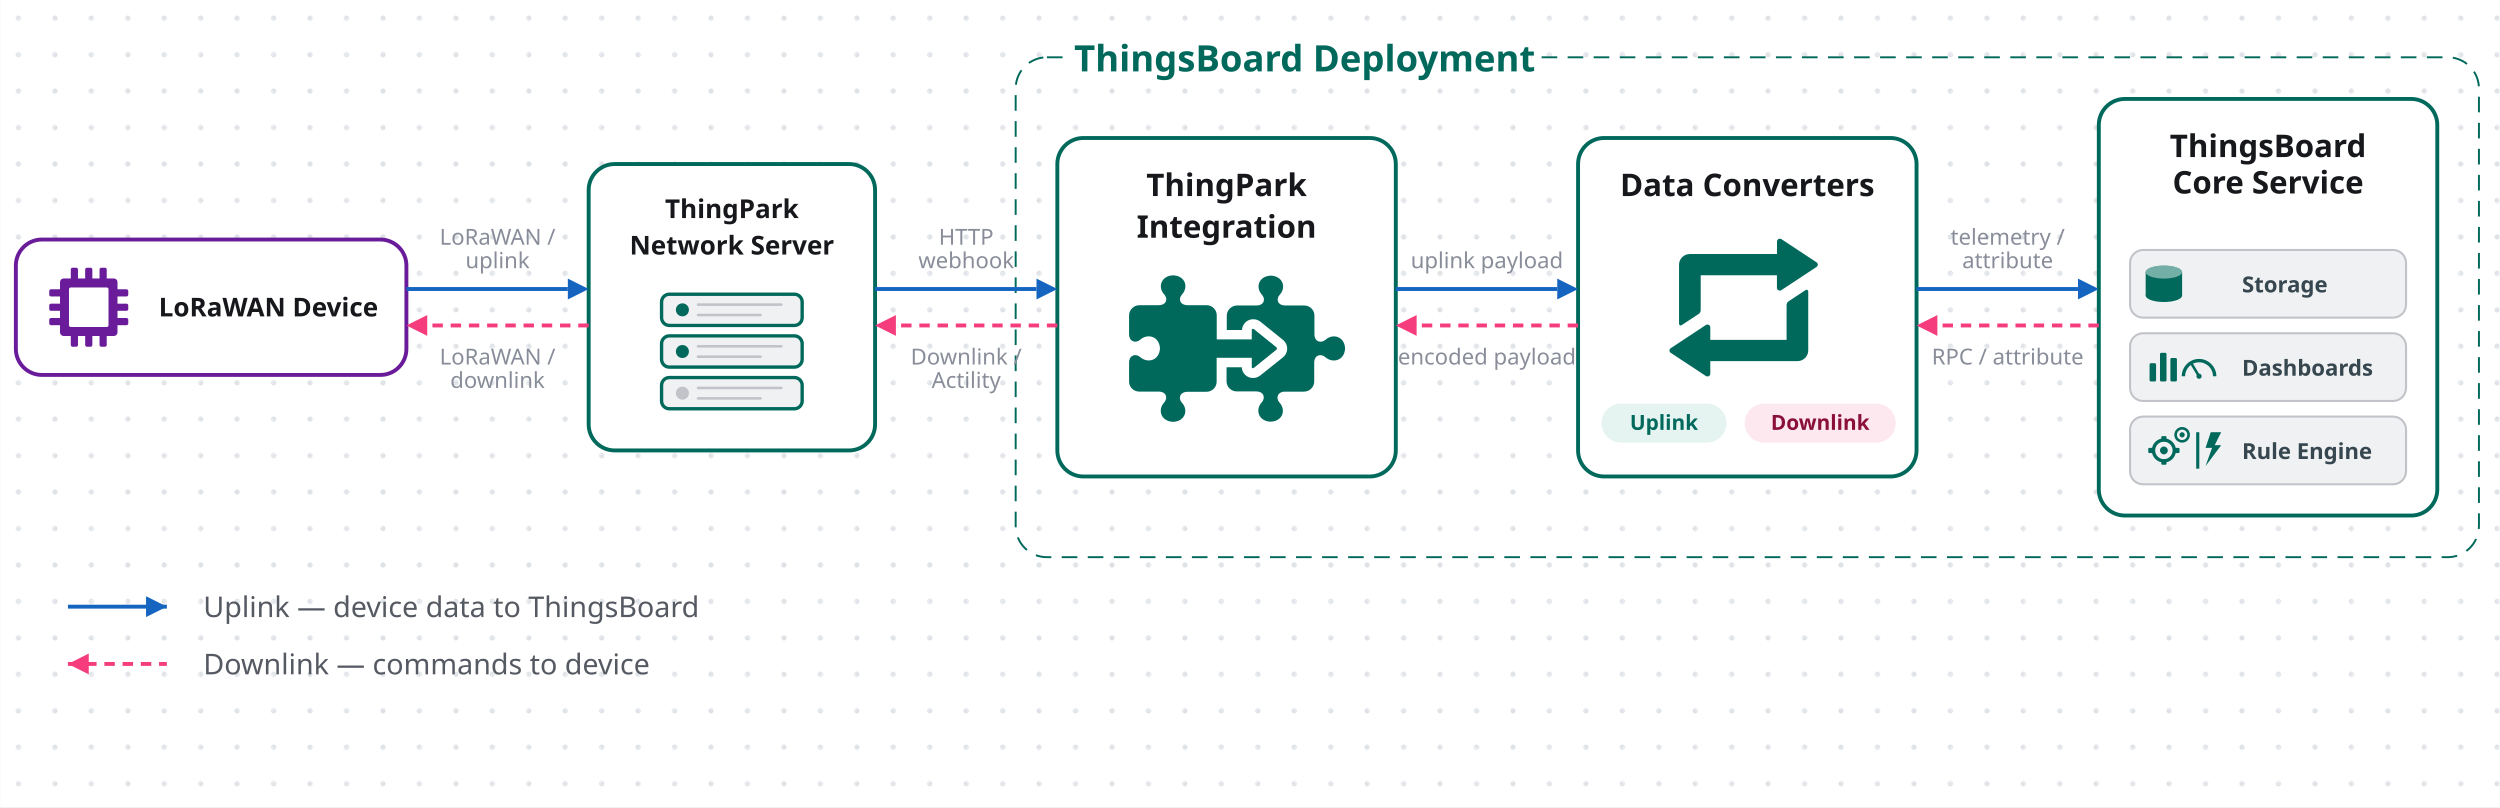
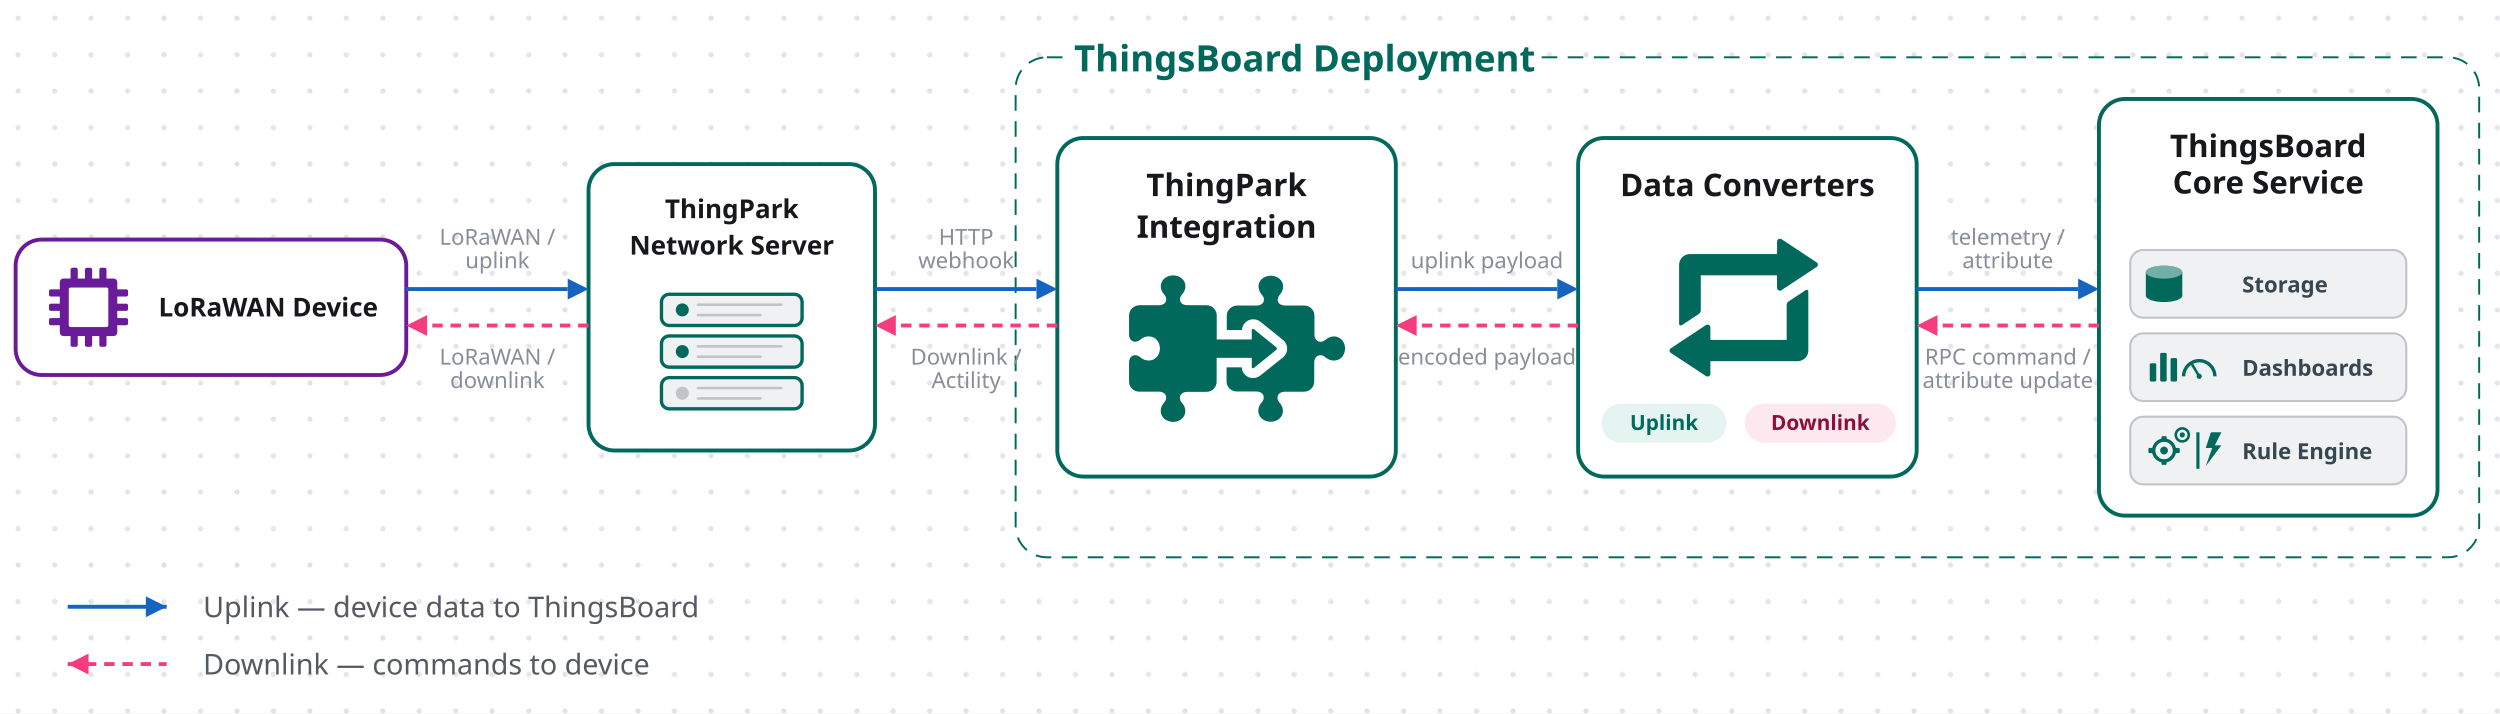
- <svg xmlns="http://www.w3.org/2000/svg" viewBox="0 0 960 310" width="1400" height="452">
+ <svg xmlns="http://www.w3.org/2000/svg" viewBox="0 0 1400 399.58" width="1400" height="399.58">
  <defs>
    <pattern id="dots" x="0" y="0" width="14" height="14" patternUnits="userSpaceOnUse">
      <circle cx="7" cy="7" r="1" fill="#dde0e4" />
    </pattern>
    <clipPath id="clip0">
-       <path fill="#fff" d="M0 0h960v310H0z" />
+       <path fill="#fff" d="M0 0h1400v399.58H0z" />
    </clipPath>
  </defs>
  <g clip-path="url(#clip0)">
-     <path fill="#fff" d="M0 0h960v310H0z" />
-     <rect width="960" height="310" fill="url(#dots)" />
-     <g transform="translate(0,33)">
-       <rect x="390" y="-11" width="562" height="192" rx="12" fill="none" stroke="#00695c" stroke-width="0.75" stroke-dasharray="6,4" />
-       <rect x="410" y="-18" width="178" height="14" fill="#fff" />
-       <text x="501" y="-11" text-anchor="middle" font-family="system-ui,sans-serif" font-size="14" fill="#00695c" font-weight="600" dominant-baseline="central" textLength="174" lengthAdjust="spacing">ThingsBoard Deployment</text>
-       <rect x="6" y="59" width="150" height="52" rx="10" fill="#fff" stroke="#6a1b9a" stroke-width="1.5" />
-       <g transform="translate(13.3,64.3) scale(0.69)" fill="#6a1b9a">
-         <rect x="14" y="14" width="32" height="32" rx="2" fill="#6a1b9a" />
-         <rect x="19" y="19" width="22" height="22" rx="1" fill="#fff" />
-         <rect x="20" y="8" width="4" height="7" rx="1" />
-         <rect x="28" y="8" width="4" height="7" rx="1" />
-         <rect x="36" y="8" width="4" height="7" rx="1" />
-         <rect x="20" y="45" width="4" height="7" rx="1" />
-         <rect x="28" y="45" width="4" height="7" rx="1" />
-         <rect x="36" y="45" width="4" height="7" rx="1" />
-         <rect x="8" y="20" width="7" height="4" rx="1" />
-         <rect x="8" y="28" width="7" height="4" rx="1" />
-         <rect x="8" y="36" width="7" height="4" rx="1" />
-         <rect x="45" y="20" width="7" height="4" rx="1" />
-         <rect x="45" y="28" width="7" height="4" rx="1" />
-         <rect x="45" y="36" width="7" height="4" rx="1" />
+     <g transform="scale(1.458333)">
+       <path fill="#fff" d="M0 0h960v274H0z" />
+       <rect width="960" height="274" fill="url(#dots)" />
+       <g transform="translate(0,33)">
+         <rect x="390" y="-11" width="562" height="192" rx="12" fill="none" stroke="#00695c" stroke-width="0.75" stroke-dasharray="6,4" />
+         <rect x="410" y="-18" width="178" height="14" fill="#fff" />
+         <text x="501" y="-11" text-anchor="middle" font-family="system-ui,sans-serif" font-size="14" fill="#00695c" font-weight="600" dominant-baseline="central" textLength="174" lengthAdjust="spacing">ThingsBoard Deployment</text>
+         <rect x="6" y="59" width="150" height="52" rx="10" fill="#fff" stroke="#6a1b9a" stroke-width="1.5" />
+         <g transform="translate(13.3,64.3) scale(0.69)" fill="#6a1b9a">
+           <rect x="14" y="14" width="32" height="32" rx="2" fill="#6a1b9a" />
+           <rect x="19" y="19" width="22" height="22" rx="1" fill="#fff" />
+           <rect x="20" y="8" width="4" height="7" rx="1" />
+           <rect x="28" y="8" width="4" height="7" rx="1" />
+           <rect x="36" y="8" width="4" height="7" rx="1" />
+           <rect x="20" y="45" width="4" height="7" rx="1" />
+           <rect x="28" y="45" width="4" height="7" rx="1" />
+           <rect x="36" y="45" width="4" height="7" rx="1" />
+           <rect x="8" y="20" width="7" height="4" rx="1" />
+           <rect x="8" y="28" width="7" height="4" rx="1" />
+           <rect x="8" y="36" width="7" height="4" rx="1" />
+           <rect x="45" y="20" width="7" height="4" rx="1" />
+           <rect x="45" y="28" width="7" height="4" rx="1" />
+           <rect x="45" y="36" width="7" height="4" rx="1" />
+         </g>
+         <text x="103" y="85" text-anchor="middle" font-family="system-ui,sans-serif" font-size="10" fill="#17181c" font-weight="600" dominant-baseline="middle">LoRaWAN Device</text>
+         <rect x="226" y="30" width="110" height="110" rx="10" fill="#fff" stroke="#00695c" stroke-width="1.5" />
+         <text x="281" y="43" text-anchor="middle" font-size="10" font-family="system-ui,sans-serif" fill="#17181c" font-weight="600" dominant-baseline="hanging">ThingPark</text>
+         <text x="281" y="57" text-anchor="middle" font-size="10" font-family="system-ui,sans-serif" fill="#17181c" font-weight="600" dominant-baseline="hanging">Network Server</text>
+         <g fill="none" stroke="#00695c" stroke-width="1.3" stroke-linecap="round">
+           <rect x="254" y="80" width="54" height="12" rx="3" fill="#f0f1f3" stroke="#00695c" />
+           <circle cx="262" cy="86" r="2.5" fill="#00695c" stroke="none" />
+           <line x1="268" y1="84" x2="300" y2="84" stroke="#c1c3c8" stroke-width="1" />
+           <line x1="268" y1="88" x2="292" y2="88" stroke="#c1c3c8" stroke-width="1" />
+           <rect x="254" y="96" width="54" height="12" rx="3" fill="#f0f1f3" stroke="#00695c" />
+           <circle cx="262" cy="102" r="2.5" fill="#00695c" stroke="none" />
+           <line x1="268" y1="100" x2="300" y2="100" stroke="#c1c3c8" stroke-width="1" />
+           <line x1="268" y1="104" x2="292" y2="104" stroke="#c1c3c8" stroke-width="1" />
+           <rect x="254" y="112" width="54" height="12" rx="3" fill="#f0f1f3" stroke="#00695c" />
+           <circle cx="262" cy="118" r="2.5" fill="#c1c3c8" stroke="none" />
+           <line x1="268" y1="116" x2="300" y2="116" stroke="#c1c3c8" stroke-width="1" />
+           <line x1="268" y1="120" x2="292" y2="120" stroke="#c1c3c8" stroke-width="1" />
+         </g>
+         <rect x="406" y="20" width="130" height="130" rx="10" fill="#fff" stroke="#00695c" stroke-width="1.5" />
+         <text x="471" y="33" text-anchor="middle" font-size="12" font-family="system-ui,sans-serif" fill="#17181c" font-weight="600" dominant-baseline="hanging">ThingPark</text>
+         <text x="471" y="49" text-anchor="middle" font-size="12" font-family="system-ui,sans-serif" fill="#17181c" font-weight="600" dominant-baseline="hanging">Integration</text>
+         <g transform="matrix(-0.16987,0,0,-0.166552,516.5201,141.5578)" fill="#00695c">
+           <path d="m 465.3,145.05 h -43.5 c -17.7,0 -21.8,-14.7 -12.6,-25.3 15.2,-17.2 7.1,-43 -20.2,-44.5 -27.3,1 -35.4,27.3 -20.2,44 9.1,10.1 5.1,25.3 -12.6,25.3 h -42.5 c -12.6,0 -23.3,10.1 -23.3,23.3 v 55.1 h -1 -78.4 v -21.8 c 0,-2 -2.5,-3 -4.6,-1.5 l -51.1,42 c -1.5,1.5 -1.5,4 0,5.6 l 51.1,42 c 2,1.5 4.6,0 4.6,-2 v -21.8 h 78.2 1 v 55.6 c 0,12.6 10.1,23.3 23.3,23.3 H 356 c 17.7,0 21.8,14.7 12.6,24.8 -15.2,17.2 -7.1,43 20.2,44 27.3,-1 35.4,-27.3 20.2,-44 -9.1,-10.1 -5.1,-24.8 12.6,-24.8 h 43 c 13.2,0 23.8,-10.6 23.8,-23.8 v -43.6 c -0.5,-17.2 -15.2,-21.2 -25.3,-12.1 -17.2,15.2 -43.5,7.1 -44.5,-20.2 1,-27.3 27.3,-35.4 44.5,-20.2 10.1,9.1 24.8,5.1 25.3,-12.1 v -44 c 0.1,-12.7 -10,-23.3 -23.1,-23.3 z" />
+           <path d="m 244.7,145.45 h -43.5 c -17.7,0 -21.8,-15.2 -12.6,-25.3 15.2,-17.2 7.1,-43.5 -20.2,-44.5 -27.3,1 -35.4,26.8 -20.2,44 9.1,10.1 5.1,25.3 -12.6,25.3 H 93.1 c -13.2,0 -23.3,10.6 -23.3,23.3 v 43.5 c 0,17.7 -15.2,21.8 -25.3,12.6 -17.2,-15.2 -43.5,-7.1 -44.5,20.2 1,27.3 27.3,35.4 44,20.2 10.1,-9.1 25.3,-5.1 25.3,12.6 v 43 c 0,13.2 10.6,23.3 23.3,23.3 h 42.5 c 17.7,0 21.8,14.7 12.6,24.8 -15.2,16.7 -7.1,43 20.2,44 27.3,-1 35.4,-26.8 20.2,-44 -9.1,-10.1 -5.1,-24.8 12.6,-24.8 h 43 c 13.2,0 23.8,-10.6 23.8,-23.8 v -32.7 h -34.4 c -0.5,13.7 -11.7,24.8 -25.3,24.8 -6.1,0 -11.6,-2 -16.2,-5.6 l -51.1,-42 c -6.1,-5.1 -9.6,-12.1 -9.6,-20.2 0,-8.1 3.5,-15.2 9.6,-20.2 l 51.6,-42 c 4.6,-3.5 10.1,-5.6 16.2,-5.6 13.7,0 24.8,11.1 25.3,24.8 H 268 v -32.4 c 0,-13.2 -10.6,-23.3 -23.3,-23.3 z" />
+         </g>
+         <rect x="606" y="20" width="130" height="130" rx="10" fill="#fff" stroke="#00695c" stroke-width="1.5" />
+         <text x="671" y="33" text-anchor="middle" font-size="12" font-family="system-ui,sans-serif" fill="#17181c" font-weight="600" dominant-baseline="hanging">Data Converters</text>
+         <g transform="matrix(0.217828,0,0,0.213574,616.2844,53.1842)" fill="#00695c">
+           <path d="m 373.23,68.177 -61.8,-41.6 c -3.4,-2.3 -7.9,0.1 -7.9,4.2 v 22.5 h -153.6 c -10.6,0 -19.1,8.6 -19.1,19.1 v 106.5 c 0,2.3 2.6,3.7 4.5,2.4 l 30,-20.2 c 2.3,-1.5 3.7,-4.1 3.7,-6.9 v -62.7 h 134.4 v 22.5 c 0,4.1 4.5,6.5 7.9,4.2 l 61.8,-41.6 c 3.1,-2 3.1,-6.4 0.1,-8.4 z" />
+           <path d="m 354.13,117.98 -30,20.2 c -2.3,1.5 -3.7,4.1 -3.7,6.9 v 62.6 h -134.5 v -22.5 c 0,-4.1 -4.5,-6.5 -7.9,-4.2 l -61.8,41.6 c -3,2 -3,6.4 0,8.4 l 61.8,41.6 c 3.4,2.3 7.9,-0.1 7.9,-4.2 v -22.5 h 153.5 c 10.6,0.1 19.2,-8.5 19.2,-19.1 v -106.4 c 0,-2.3 -2.6,-3.7 -4.5,-2.4 z" />
+         </g>
+         <rect x="615" y="122" width="48" height="15" rx="7.5" fill="#e6f4f1" />
+         <text x="639" y="129" text-anchor="middle" font-size="8" font-family="system-ui,sans-serif" fill="#00695c" font-weight="700" dominant-baseline="central">Uplink</text>
+         <rect x="670" y="122" width="58" height="15" rx="7.5" fill="#fde8ef" />
+         <text x="699" y="129" text-anchor="middle" font-size="8" font-family="system-ui,sans-serif" fill="#8a0f3a" font-weight="700" dominant-baseline="central">Downlink</text>
+         <rect x="806" y="5" width="130" height="160" rx="10" fill="#fff" stroke="#00695c" stroke-width="1.5" />
+         <text x="871" y="18" text-anchor="middle" font-size="12" font-family="system-ui,sans-serif" fill="#17181c" font-weight="600" dominant-baseline="hanging">ThingsBoard</text>
+         <text x="871" y="32" text-anchor="middle" font-size="12" font-family="system-ui,sans-serif" fill="#17181c" font-weight="600" dominant-baseline="hanging">Core Service</text>
+         <g transform="translate(117,5)">
+           <rect x="701" y="58" width="106" height="26" rx="5" fill="#f0f1f3" stroke="#c1c3c8" stroke-width=".8" />
+           <g fill="#00695c" transform="translate(45,1.5)">
+             <ellipse cx="669" cy="65" rx="7" ry="2.5" fill="#00695c" />
+             <rect x="662" y="65" width="14" height="9" fill="#00695c" />
+             <ellipse cx="669" cy="74" rx="7" ry="2.5" fill="#00695c" />
+             <ellipse cx="669" cy="65" rx="7" ry="2.5" fill="#e6f4f1" opacity=".5" />
+           </g>
+           <text x="744" y="71" text-anchor="start" font-family="system-ui,sans-serif" font-size="8.5" fill="#37474f" font-weight="600" dominant-baseline="central">Storage</text>
+           <rect x="701" y="90" width="106" height="26" rx="5" fill="#f0f1f3" stroke="#c1c3c8" stroke-width=".8" />
+           <g fill="#00695c" transform="translate(47.5,2.5)">
+             <rect x="661" y="99" width="2.5" height="7" rx=".5" />
+             <rect x="665" y="95" width="2.5" height="11" rx=".5" />
+             <rect x="669" y="97" width="2.5" height="9" rx=".5" />
+             <path d="M674,104 a6,6 0 0,1 12,0" fill="none" stroke="#00695c" stroke-width="1.3" />
+             <line x1="680" y1="104" x2="677" y2="99" stroke="#00695c" stroke-width="1" stroke-linecap="round" />
+             <circle cx="680" cy="104" r="1" fill="#00695c" />
+           </g>
+           <text x="744" y="103" text-anchor="start" font-family="system-ui,sans-serif" font-size="8.5" fill="#37474f" font-weight="600" dominant-baseline="central">Dashboards</text>
+           <rect x="701" y="122" width="106" height="26" rx="5" fill="#f0f1f3" stroke="#c1c3c8" stroke-width=".8" />
+           <g fill="#00695c" transform="translate(49,0)">
+             <circle cx="665" cy="135" r="4" fill="none" stroke="#00695c" stroke-width="1.3" />
+             <circle cx="665" cy="135" r="1.5" fill="#00695c" />
+             <rect x="664" y="129.5" width="2" height="2" rx=".4" />
+             <rect x="664" y="138.5" width="2" height="2" rx=".4" />
+             <rect x="659" y="134" width="2" height="2" rx=".4" />
+             <rect x="669" y="134" width="2" height="2" rx=".4" />
+             <circle cx="672" cy="129" r="2.5" fill="none" stroke="#00695c" stroke-width="1" />
+             <circle cx="672" cy="129" r="1" fill="#00695c" />
+             <line x1="678" y1="128" x2="678" y2="142" stroke="#00695c" stroke-width="1.2" />
+             <polygon points="683,128 681,134 683.5,134 681,141 687,133 684.5,133 687,128" fill="#00695c" />
+           </g>
+           <text x="744" y="135" text-anchor="start" font-family="system-ui,sans-serif" font-size="8.5" fill="#37474f" font-weight="600" dominant-baseline="central">Rule Engine</text>
+         </g>
+         <line x1="156" y1="78" x2="218" y2="78" stroke="#1565c0" stroke-width="1.5" />
+         <polygon points="218,74 226,78 218,82" fill="#1565c0" />
+         <line x1="226" y1="92" x2="164" y2="92" stroke="#f53d7d" stroke-width="1.5" stroke-dasharray="4,3" />
+         <polygon points="164,88 156,92 164,96" fill="#f53d7d" />
+         <text x="191" y="61" text-anchor="middle" font-family="system-ui,sans-serif" font-size="8.5" fill="#888d99">LoRaWAN /</text>
+         <text x="191" y="70" text-anchor="middle" font-family="system-ui,sans-serif" font-size="8.5" fill="#888d99">uplink</text>
+         <text x="191" y="107" text-anchor="middle" font-family="system-ui,sans-serif" font-size="8.5" fill="#888d99">LoRaWAN /</text>
+         <text x="191" y="116" text-anchor="middle" font-family="system-ui,sans-serif" font-size="8.5" fill="#888d99">downlink</text>
+         <line x1="336" y1="78" x2="398" y2="78" stroke="#1565c0" stroke-width="1.5" />
+         <polygon points="398,74 406,78 398,82" fill="#1565c0" />
+         <line x1="406" y1="92" x2="344" y2="92" stroke="#f53d7d" stroke-width="1.5" stroke-dasharray="4,3" />
+         <polygon points="344,88 336,92 344,96" fill="#f53d7d" />
+         <text x="371" y="61" text-anchor="middle" font-family="system-ui,sans-serif" font-size="8.5" fill="#888d99">HTTP</text>
+         <text x="371" y="70" text-anchor="middle" font-family="system-ui,sans-serif" font-size="8.5" fill="#888d99">webhook</text>
+         <text x="371" y="107" text-anchor="middle" font-family="system-ui,sans-serif" font-size="8.5" fill="#888d99">Downlink /</text>
+         <text x="371" y="116" text-anchor="middle" font-family="system-ui,sans-serif" font-size="8.5" fill="#888d99">Actility</text>
+         <line x1="536" y1="78" x2="598" y2="78" stroke="#1565c0" stroke-width="1.5" />
+         <polygon points="598,74 606,78 598,82" fill="#1565c0" />
+         <line x1="606" y1="92" x2="544" y2="92" stroke="#f53d7d" stroke-width="1.5" stroke-dasharray="4,3" />
+         <polygon points="544,88 536,92 544,96" fill="#f53d7d" />
+         <text x="571" y="70" text-anchor="middle" font-family="system-ui,sans-serif" font-size="8.5" fill="#888d99">uplink payload</text>
+         <text x="571" y="107" text-anchor="middle" font-family="system-ui,sans-serif" font-size="8.5" fill="#888d99">encoded payload</text>
+         <line x1="736" y1="78" x2="798" y2="78" stroke="#1565c0" stroke-width="1.5" />
+         <polygon points="798,74 806,78 798,82" fill="#1565c0" />
+         <line x1="806" y1="92" x2="744" y2="92" stroke="#f53d7d" stroke-width="1.5" stroke-dasharray="4,3" />
+         <polygon points="744,88 736,92 744,96" fill="#f53d7d" />
+         <text x="771" y="61" text-anchor="middle" font-family="system-ui,sans-serif" font-size="8.5" fill="#888d99">telemetry /</text>
+         <text x="771" y="70" text-anchor="middle" font-family="system-ui,sans-serif" font-size="8.5" fill="#888d99">attribute</text>
+         <text x="771" y="107" text-anchor="middle" font-family="system-ui,sans-serif" font-size="8.5" fill="#888d99">RPC command /</text>
+         <text x="771" y="116" text-anchor="middle" font-family="system-ui,sans-serif" font-size="8.5" fill="#888d99">attribute update</text>
+         <line x1="26" y1="200" x2="64" y2="200" stroke="#1565c0" stroke-width="1.5" />
+         <polygon points="56,196 64,200 56,204" fill="#1565c0" />
+         <text x="78" y="204" font-size="11" font-family="system-ui,sans-serif" fill="#555962">Uplink — device data to ThingsBoard</text>
+         <line x1="26" y1="222" x2="64" y2="222" stroke="#f53d7d" stroke-width="1.5" stroke-dasharray="4,3" />
+         <polygon points="34,218 26,222 34,226" fill="#f53d7d" />
+         <text x="78" y="226" font-size="11" font-family="system-ui,sans-serif" fill="#555962">Downlink — commands to device</text>
      </g>
-       <text x="103" y="85" text-anchor="middle" font-family="system-ui,sans-serif" font-size="10" fill="#17181c" font-weight="600" dominant-baseline="middle">LoRaWAN Device</text>
-       <rect x="226" y="30" width="110" height="110" rx="10" fill="#fff" stroke="#00695c" stroke-width="1.5" />
-       <text x="281" y="43" text-anchor="middle" font-size="10" font-family="system-ui,sans-serif" fill="#17181c" font-weight="600" dominant-baseline="hanging">ThingPark</text>
-       <text x="281" y="57" text-anchor="middle" font-size="10" font-family="system-ui,sans-serif" fill="#17181c" font-weight="600" dominant-baseline="hanging">Network Server</text>
-       <g fill="none" stroke="#00695c" stroke-width="1.3" stroke-linecap="round">
-         <rect x="254" y="80" width="54" height="12" rx="3" fill="#f0f1f3" stroke="#00695c" />
-         <circle cx="262" cy="86" r="2.5" fill="#00695c" stroke="none" />
-         <line x1="268" y1="84" x2="300" y2="84" stroke="#c1c3c8" stroke-width="1" />
-         <line x1="268" y1="88" x2="292" y2="88" stroke="#c1c3c8" stroke-width="1" />
-         <rect x="254" y="96" width="54" height="12" rx="3" fill="#f0f1f3" stroke="#00695c" />
-         <circle cx="262" cy="102" r="2.5" fill="#00695c" stroke="none" />
-         <line x1="268" y1="100" x2="300" y2="100" stroke="#c1c3c8" stroke-width="1" />
-         <line x1="268" y1="104" x2="292" y2="104" stroke="#c1c3c8" stroke-width="1" />
-         <rect x="254" y="112" width="54" height="12" rx="3" fill="#f0f1f3" stroke="#00695c" />
-         <circle cx="262" cy="118" r="2.5" fill="#c1c3c8" stroke="none" />
-         <line x1="268" y1="116" x2="300" y2="116" stroke="#c1c3c8" stroke-width="1" />
-         <line x1="268" y1="120" x2="292" y2="120" stroke="#c1c3c8" stroke-width="1" />
-       </g>
-       <rect x="406" y="20" width="130" height="130" rx="10" fill="#fff" stroke="#00695c" stroke-width="1.5" />
-       <text x="471" y="33" text-anchor="middle" font-size="12" font-family="system-ui,sans-serif" fill="#17181c" font-weight="600" dominant-baseline="hanging">ThingPark</text>
-       <text x="471" y="49" text-anchor="middle" font-size="12" font-family="system-ui,sans-serif" fill="#17181c" font-weight="600" dominant-baseline="hanging">Integration</text>
-       <g transform="matrix(-0.16987,0,0,-0.166552,516.5201,141.5578)" fill="#00695c">
-         <path d="m 465.3,145.05 h -43.5 c -17.7,0 -21.8,-14.7 -12.6,-25.3 15.2,-17.2 7.1,-43 -20.2,-44.5 -27.3,1 -35.4,27.3 -20.2,44 9.1,10.1 5.1,25.3 -12.6,25.3 h -42.5 c -12.6,0 -23.3,10.1 -23.3,23.3 v 55.1 h -1 -78.4 v -21.8 c 0,-2 -2.5,-3 -4.6,-1.5 l -51.1,42 c -1.5,1.5 -1.5,4 0,5.6 l 51.1,42 c 2,1.5 4.6,0 4.6,-2 v -21.8 h 78.2 1 v 55.6 c 0,12.6 10.1,23.3 23.3,23.3 H 356 c 17.7,0 21.8,14.7 12.6,24.8 -15.2,17.2 -7.1,43 20.2,44 27.3,-1 35.4,-27.3 20.2,-44 -9.1,-10.1 -5.1,-24.8 12.6,-24.8 h 43 c 13.2,0 23.8,-10.6 23.8,-23.8 v -43.6 c -0.5,-17.2 -15.2,-21.2 -25.3,-12.1 -17.2,15.2 -43.5,7.1 -44.5,-20.2 1,-27.3 27.3,-35.4 44.5,-20.2 10.1,9.1 24.8,5.1 25.3,-12.1 v -44 c 0.1,-12.7 -10,-23.3 -23.1,-23.3 z" />
-         <path d="m 244.7,145.45 h -43.5 c -17.7,0 -21.8,-15.2 -12.6,-25.3 15.2,-17.2 7.1,-43.5 -20.2,-44.5 -27.3,1 -35.4,26.8 -20.2,44 9.1,10.1 5.1,25.3 -12.6,25.3 H 93.1 c -13.2,0 -23.3,10.6 -23.3,23.3 v 43.5 c 0,17.7 -15.2,21.8 -25.3,12.6 -17.2,-15.2 -43.5,-7.1 -44.5,20.2 1,27.3 27.3,35.4 44,20.2 10.1,-9.1 25.3,-5.1 25.3,12.6 v 43 c 0,13.2 10.6,23.3 23.3,23.3 h 42.5 c 17.7,0 21.8,14.7 12.6,24.8 -15.2,16.7 -7.1,43 20.2,44 27.3,-1 35.4,-26.8 20.2,-44 -9.1,-10.1 -5.1,-24.8 12.6,-24.8 h 43 c 13.2,0 23.8,-10.6 23.8,-23.8 v -32.7 h -34.4 c -0.5,13.7 -11.7,24.8 -25.3,24.8 -6.1,0 -11.6,-2 -16.2,-5.6 l -51.1,-42 c -6.1,-5.1 -9.6,-12.1 -9.6,-20.2 0,-8.1 3.5,-15.2 9.6,-20.2 l 51.6,-42 c 4.6,-3.5 10.1,-5.6 16.2,-5.6 13.7,0 24.8,11.1 25.3,24.8 H 268 v -32.4 c 0,-13.2 -10.6,-23.3 -23.3,-23.3 z" />
-       </g>
-       <rect x="606" y="20" width="130" height="130" rx="10" fill="#fff" stroke="#00695c" stroke-width="1.5" />
-       <text x="671" y="33" text-anchor="middle" font-size="12" font-family="system-ui,sans-serif" fill="#17181c" font-weight="600" dominant-baseline="hanging">Data Converters</text>
-       <g transform="matrix(0.217828,0,0,0.213574,616.2844,53.1842)" fill="#00695c">
-         <path d="m 373.23,68.177 -61.8,-41.6 c -3.4,-2.3 -7.9,0.1 -7.9,4.2 v 22.5 h -153.6 c -10.6,0 -19.1,8.6 -19.1,19.1 v 106.5 c 0,2.3 2.6,3.7 4.5,2.4 l 30,-20.2 c 2.3,-1.5 3.7,-4.1 3.7,-6.9 v -62.7 h 134.4 v 22.5 c 0,4.1 4.5,6.5 7.9,4.2 l 61.8,-41.6 c 3.1,-2 3.1,-6.4 0.1,-8.4 z" />
-         <path d="m 354.13,117.98 -30,20.2 c -2.3,1.5 -3.7,4.1 -3.7,6.9 v 62.6 h -134.5 v -22.5 c 0,-4.1 -4.5,-6.5 -7.9,-4.2 l -61.8,41.6 c -3,2 -3,6.4 0,8.4 l 61.8,41.6 c 3.4,2.3 7.9,-0.1 7.9,-4.2 v -22.5 h 153.5 c 10.6,0.1 19.2,-8.5 19.2,-19.1 v -106.4 c 0,-2.3 -2.6,-3.7 -4.5,-2.4 z" />
-       </g>
-       <rect x="615" y="122" width="48" height="15" rx="7.5" fill="#e6f4f1" />
-       <text x="639" y="129" text-anchor="middle" font-size="8" font-family="system-ui,sans-serif" fill="#00695c" font-weight="700" dominant-baseline="central">Uplink</text>
-       <rect x="670" y="122" width="58" height="15" rx="7.5" fill="#fde8ef" />
-       <text x="699" y="129" text-anchor="middle" font-size="8" font-family="system-ui,sans-serif" fill="#8a0f3a" font-weight="700" dominant-baseline="central">Downlink</text>
-       <rect x="806" y="5" width="130" height="160" rx="10" fill="#fff" stroke="#00695c" stroke-width="1.5" />
-       <text x="871" y="18" text-anchor="middle" font-size="12" font-family="system-ui,sans-serif" fill="#17181c" font-weight="600" dominant-baseline="hanging">ThingsBoard</text>
-       <text x="871" y="32" text-anchor="middle" font-size="12" font-family="system-ui,sans-serif" fill="#17181c" font-weight="600" dominant-baseline="hanging">Core Service</text>
-       <g transform="translate(117,5)">
-         <rect x="701" y="58" width="106" height="26" rx="5" fill="#f0f1f3" stroke="#c1c3c8" stroke-width=".8" />
-         <g fill="#00695c" transform="translate(45,1.5)">
-           <ellipse cx="669" cy="65" rx="7" ry="2.5" fill="#00695c" />
-           <rect x="662" y="65" width="14" height="9" fill="#00695c" />
-           <ellipse cx="669" cy="74" rx="7" ry="2.5" fill="#00695c" />
-           <ellipse cx="669" cy="65" rx="7" ry="2.5" fill="#e6f4f1" opacity=".5" />
-         </g>
-         <text x="744" y="71" text-anchor="start" font-family="system-ui,sans-serif" font-size="8.5" fill="#37474f" font-weight="600" dominant-baseline="central">Storage</text>
-         <rect x="701" y="90" width="106" height="26" rx="5" fill="#f0f1f3" stroke="#c1c3c8" stroke-width=".8" />
-         <g fill="#00695c" transform="translate(47.5,2.5)">
-           <rect x="661" y="99" width="2.5" height="7" rx=".5" />
-           <rect x="665" y="95" width="2.5" height="11" rx=".5" />
-           <rect x="669" y="97" width="2.5" height="9" rx=".5" />
-           <path d="M674,104 a6,6 0 0,1 12,0" fill="none" stroke="#00695c" stroke-width="1.3" />
-           <line x1="680" y1="104" x2="677" y2="99" stroke="#00695c" stroke-width="1" stroke-linecap="round" />
-           <circle cx="680" cy="104" r="1" fill="#00695c" />
-         </g>
-         <text x="744" y="103" text-anchor="start" font-family="system-ui,sans-serif" font-size="8.5" fill="#37474f" font-weight="600" dominant-baseline="central">Dashboards</text>
-         <rect x="701" y="122" width="106" height="26" rx="5" fill="#f0f1f3" stroke="#c1c3c8" stroke-width=".8" />
-         <g fill="#00695c" transform="translate(49,0)">
-           <circle cx="665" cy="135" r="4" fill="none" stroke="#00695c" stroke-width="1.3" />
-           <circle cx="665" cy="135" r="1.5" fill="#00695c" />
-           <rect x="664" y="129.5" width="2" height="2" rx=".4" />
-           <rect x="664" y="138.5" width="2" height="2" rx=".4" />
-           <rect x="659" y="134" width="2" height="2" rx=".4" />
-           <rect x="669" y="134" width="2" height="2" rx=".4" />
-           <circle cx="672" cy="129" r="2.5" fill="none" stroke="#00695c" stroke-width="1" />
-           <circle cx="672" cy="129" r="1" fill="#00695c" />
-           <line x1="678" y1="128" x2="678" y2="142" stroke="#00695c" stroke-width="1.2" />
-           <polygon points="683,128 681,134 683.5,134 681,141 687,133 684.5,133 687,128" fill="#00695c" />
-         </g>
-         <text x="744" y="135" text-anchor="start" font-family="system-ui,sans-serif" font-size="8.5" fill="#37474f" font-weight="600" dominant-baseline="central">Rule Engine</text>
-       </g>
-       <line x1="156" y1="78" x2="218" y2="78" stroke="#1565c0" stroke-width="1.5" />
-       <polygon points="218,74 226,78 218,82" fill="#1565c0" />
-       <line x1="226" y1="92" x2="164" y2="92" stroke="#f53d7d" stroke-width="1.5" stroke-dasharray="4,3" />
-       <polygon points="164,88 156,92 164,96" fill="#f53d7d" />
-       <text x="191" y="61" text-anchor="middle" font-family="system-ui,sans-serif" font-size="8.5" fill="#888d99">LoRaWAN /</text>
-       <text x="191" y="70" text-anchor="middle" font-family="system-ui,sans-serif" font-size="8.5" fill="#888d99">uplink</text>
-       <text x="191" y="107" text-anchor="middle" font-family="system-ui,sans-serif" font-size="8.5" fill="#888d99">LoRaWAN /</text>
-       <text x="191" y="116" text-anchor="middle" font-family="system-ui,sans-serif" font-size="8.5" fill="#888d99">downlink</text>
-       <line x1="336" y1="78" x2="398" y2="78" stroke="#1565c0" stroke-width="1.5" />
-       <polygon points="398,74 406,78 398,82" fill="#1565c0" />
-       <line x1="406" y1="92" x2="344" y2="92" stroke="#f53d7d" stroke-width="1.5" stroke-dasharray="4,3" />
-       <polygon points="344,88 336,92 344,96" fill="#f53d7d" />
-       <text x="371" y="61" text-anchor="middle" font-family="system-ui,sans-serif" font-size="8.5" fill="#888d99">HTTP</text>
-       <text x="371" y="70" text-anchor="middle" font-family="system-ui,sans-serif" font-size="8.5" fill="#888d99">webhook</text>
-       <text x="371" y="107" text-anchor="middle" font-family="system-ui,sans-serif" font-size="8.5" fill="#888d99">Downlink /</text>
-       <text x="371" y="116" text-anchor="middle" font-family="system-ui,sans-serif" font-size="8.5" fill="#888d99">Actility</text>
-       <line x1="536" y1="78" x2="598" y2="78" stroke="#1565c0" stroke-width="1.5" />
-       <polygon points="598,74 606,78 598,82" fill="#1565c0" />
-       <line x1="606" y1="92" x2="544" y2="92" stroke="#f53d7d" stroke-width="1.5" stroke-dasharray="4,3" />
-       <polygon points="544,88 536,92 544,96" fill="#f53d7d" />
-       <text x="571" y="70" text-anchor="middle" font-family="system-ui,sans-serif" font-size="8.5" fill="#888d99">uplink payload</text>
-       <text x="571" y="107" text-anchor="middle" font-family="system-ui,sans-serif" font-size="8.5" fill="#888d99">encoded payload</text>
-       <line x1="736" y1="78" x2="798" y2="78" stroke="#1565c0" stroke-width="1.5" />
-       <polygon points="798,74 806,78 798,82" fill="#1565c0" />
-       <line x1="806" y1="92" x2="744" y2="92" stroke="#f53d7d" stroke-width="1.5" stroke-dasharray="4,3" />
-       <polygon points="744,88 736,92 744,96" fill="#f53d7d" />
-       <text x="771" y="61" text-anchor="middle" font-family="system-ui,sans-serif" font-size="8.5" fill="#888d99">telemetry /</text>
-       <text x="771" y="70" text-anchor="middle" font-family="system-ui,sans-serif" font-size="8.5" fill="#888d99">attribute</text>
-       <text x="771" y="107" text-anchor="middle" font-family="system-ui,sans-serif" font-size="8.5" fill="#888d99">RPC / attribute</text>
-       <line x1="26" y1="200" x2="64" y2="200" stroke="#1565c0" stroke-width="1.5" />
-       <polygon points="56,196 64,200 56,204" fill="#1565c0" />
-       <text x="78" y="204" font-size="11" font-family="system-ui,sans-serif" fill="#555962">Uplink — device data to ThingsBoard</text>
-       <line x1="26" y1="222" x2="64" y2="222" stroke="#f53d7d" stroke-width="1.5" stroke-dasharray="4,3" />
-       <polygon points="34,218 26,222 34,226" fill="#f53d7d" />
-       <text x="78" y="226" font-size="11" font-family="system-ui,sans-serif" fill="#555962">Downlink — commands to device</text>
    </g>
  </g>
</svg>
